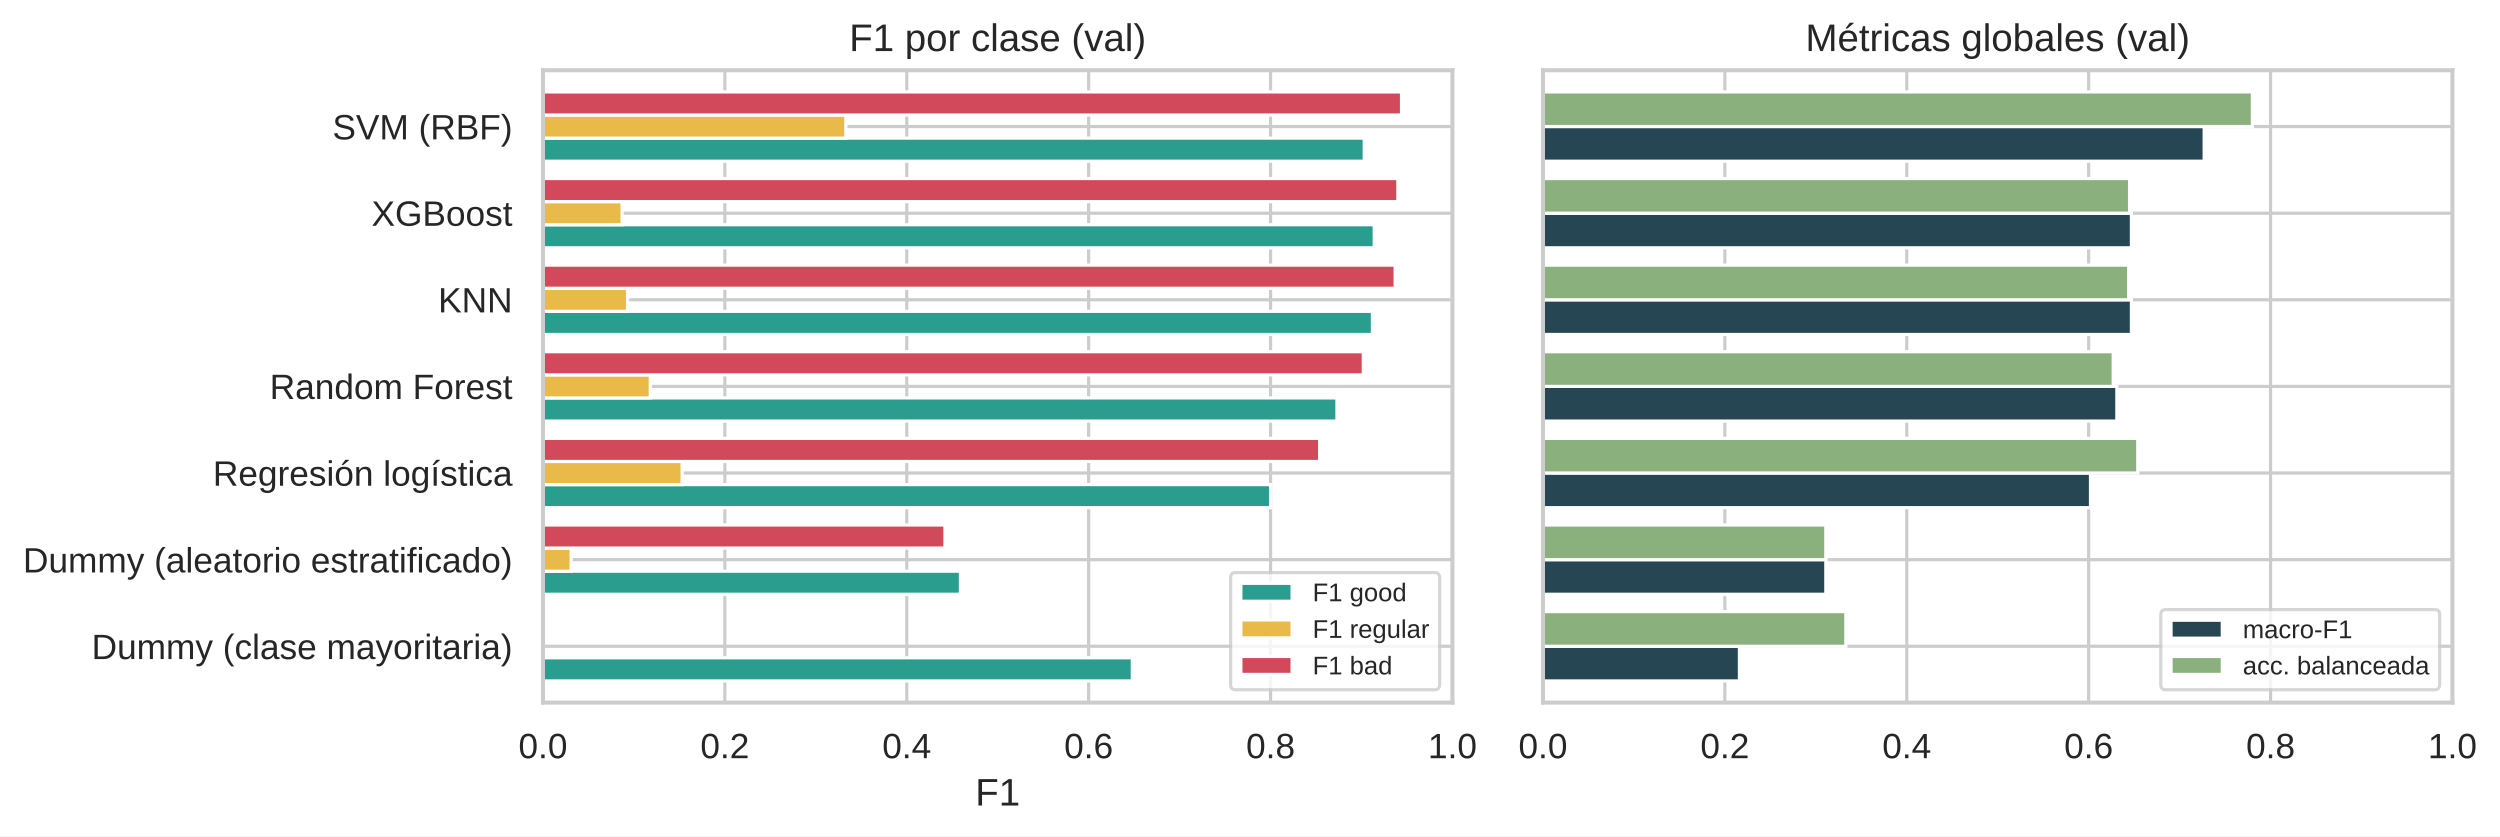
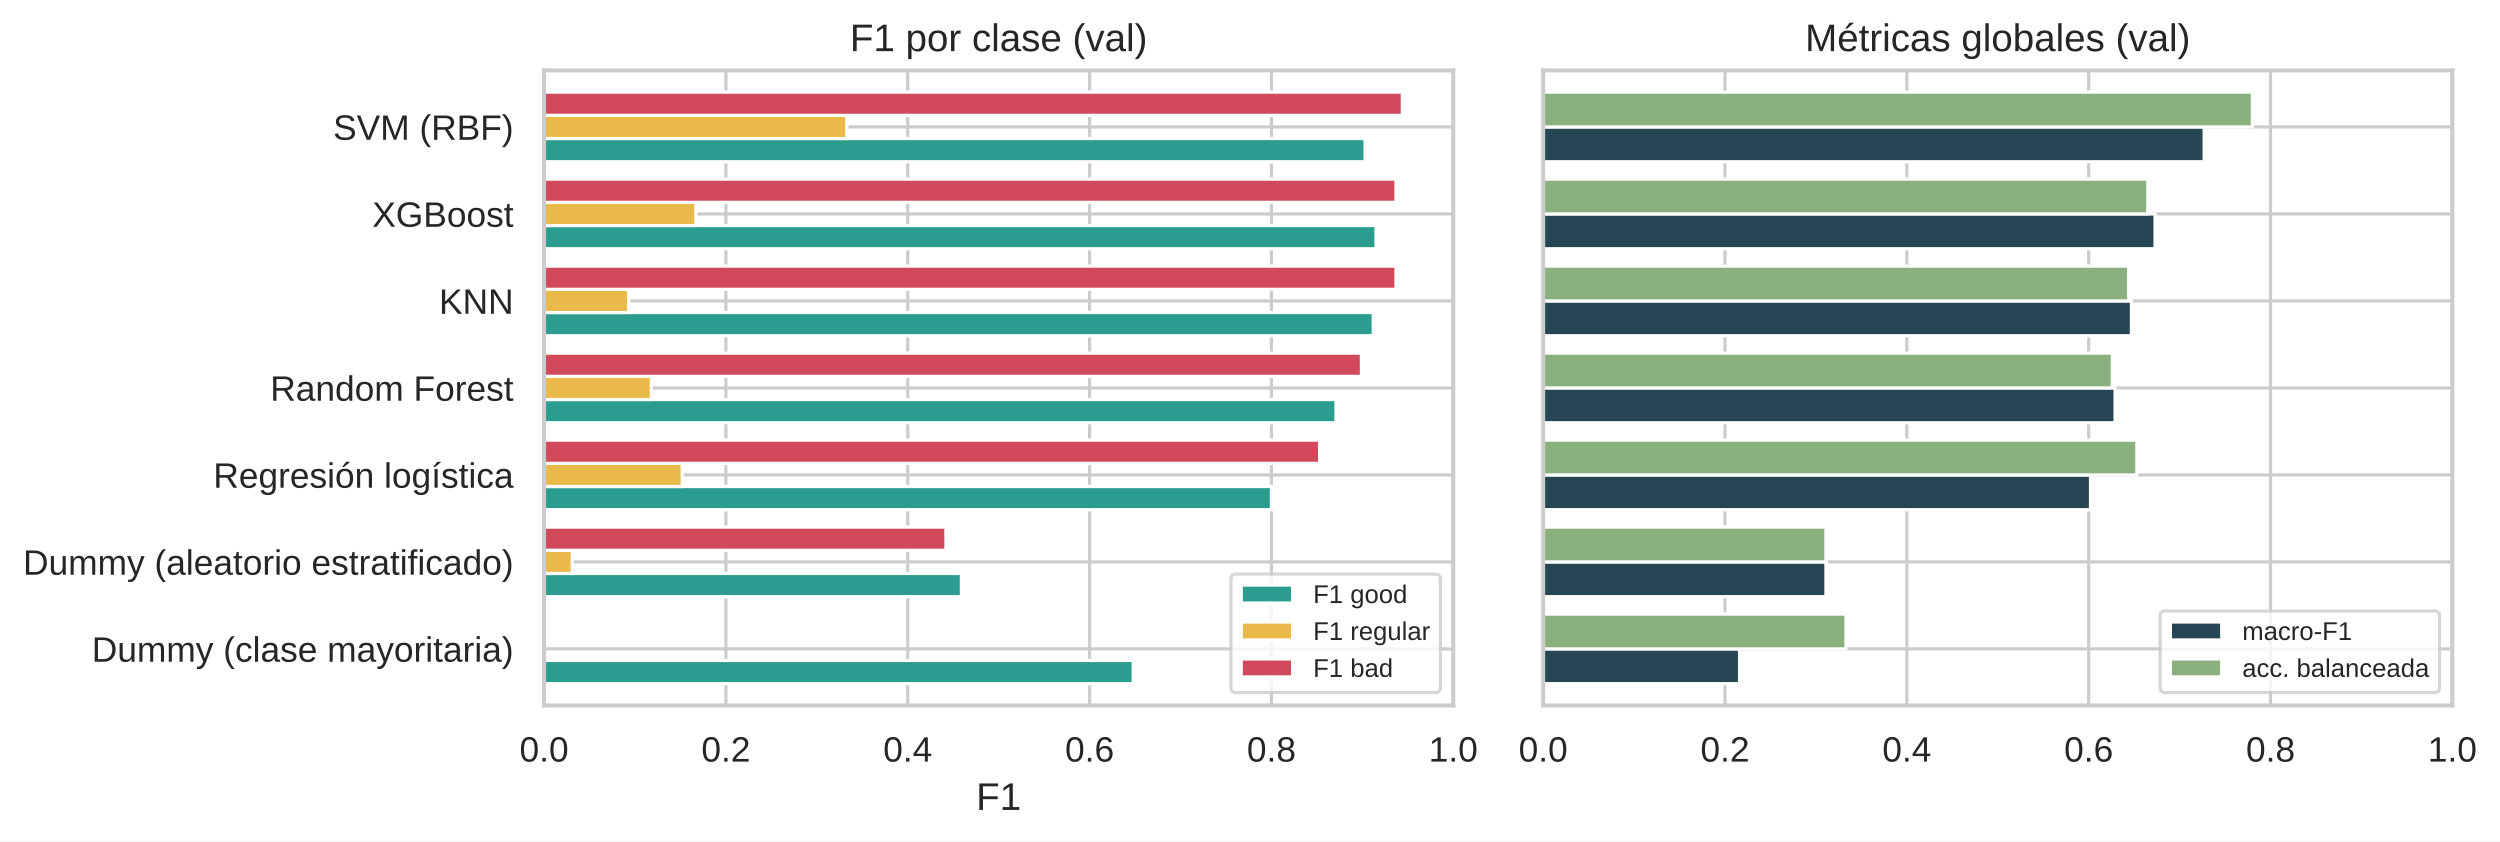
- <svg xmlns="http://www.w3.org/2000/svg" width="780.54pt" height="261.086pt" viewBox="0 0 780.54 261.086" version="1.1">
+ <svg xmlns="http://www.w3.org/2000/svg" width="778.944pt" height="262.08pt" viewBox="0 0 778.944 262.08" version="1.1">
  <defs>
    <style type="text/css">*{stroke-linejoin: round; stroke-linecap: butt}</style>
  </defs>
  <g id="figure_1">
    <g id="patch_1">
-       <path d="M 0 261.086  L 780.54 261.086  L 780.54 0  L 0 0  z " style="fill: #ffffff" />
+       <path d="M -0 262.08  L 778.944 262.08  L 778.944 0  L -0 0  z " style="fill: #ffffff" />
    </g>
    <g id="axes_1">
      <g id="patch_2">
-         <path d="M 169.519 219.352  L 453.477 219.352  L 453.477 21.936  L 169.519 21.936  z " style="fill: #ffffff" />
+         <path d="M 169.519 219.795  L 452.802 219.795  L 452.802 21.936  L 169.519 21.936  z " style="fill: #ffffff" />
      </g>
      <g id="matplotlib.axis_1">
        <g id="xtick_1">
          <g id="line2d_1">
-             <path d="M 169.519 219.352  L 169.519 21.936  " clip-path="url(#p92665dcd39)" style="fill: none; stroke: #cccccc; stroke-linecap: round" />
+             <path d="M 169.519 219.795  L 169.519 21.936  " clip-path="url(#pb4ec5d1d1b)" style="fill: none; stroke: #cccccc; stroke-linecap: round" />
          </g>
          <g id="text_1">
-             <text style="font-size: 11px; font-family: 'Arial', 'DejaVu Sans', 'Liberation Sans', 'Bitstream Vera Sans', sans-serif; text-anchor: middle; fill: #262626" x="169.519" y="236.726" transform="rotate(-0 169.5192 236.7256)">0.0</text>
+             <text style="font-size: 11px; font-family: 'Arial', 'DejaVu Sans', 'Liberation Sans', 'Bitstream Vera Sans', sans-serif; text-anchor: middle; fill: #262626" x="169.519" y="237.303" transform="rotate(-0 169.5192 237.3033)">0.0</text>
          </g>
        </g>
        <g id="xtick_2">
          <g id="line2d_2">
-             <path d="M 226.311 219.352  L 226.311 21.936  " clip-path="url(#p92665dcd39)" style="fill: none; stroke: #cccccc; stroke-linecap: round" />
+             <path d="M 226.176 219.795  L 226.176 21.936  " clip-path="url(#pb4ec5d1d1b)" style="fill: none; stroke: #cccccc; stroke-linecap: round" />
          </g>
          <g id="text_2">
-             <text style="font-size: 11px; font-family: 'Arial', 'DejaVu Sans', 'Liberation Sans', 'Bitstream Vera Sans', sans-serif; text-anchor: middle; fill: #262626" x="226.311" y="236.726" transform="rotate(-0 226.3108 236.7256)">0.2</text>
+             <text style="font-size: 11px; font-family: 'Arial', 'DejaVu Sans', 'Liberation Sans', 'Bitstream Vera Sans', sans-serif; text-anchor: middle; fill: #262626" x="226.176" y="237.303" transform="rotate(-0 226.1758 237.3033)">0.2</text>
          </g>
        </g>
        <g id="xtick_3">
          <g id="line2d_3">
-             <path d="M 283.102 219.352  L 283.102 21.936  " clip-path="url(#p92665dcd39)" style="fill: none; stroke: #cccccc; stroke-linecap: round" />
+             <path d="M 282.832 219.795  L 282.832 21.936  " clip-path="url(#pb4ec5d1d1b)" style="fill: none; stroke: #cccccc; stroke-linecap: round" />
          </g>
          <g id="text_3">
-             <text style="font-size: 11px; font-family: 'Arial', 'DejaVu Sans', 'Liberation Sans', 'Bitstream Vera Sans', sans-serif; text-anchor: middle; fill: #262626" x="283.102" y="236.726" transform="rotate(-0 283.1023 236.7256)">0.4</text>
+             <text style="font-size: 11px; font-family: 'Arial', 'DejaVu Sans', 'Liberation Sans', 'Bitstream Vera Sans', sans-serif; text-anchor: middle; fill: #262626" x="282.832" y="237.303" transform="rotate(-0 282.8323 237.3033)">0.4</text>
          </g>
        </g>
        <g id="xtick_4">
          <g id="line2d_4">
-             <path d="M 339.894 219.352  L 339.894 21.936  " clip-path="url(#p92665dcd39)" style="fill: none; stroke: #cccccc; stroke-linecap: round" />
+             <path d="M 339.489 219.795  L 339.489 21.936  " clip-path="url(#pb4ec5d1d1b)" style="fill: none; stroke: #cccccc; stroke-linecap: round" />
          </g>
          <g id="text_4">
-             <text style="font-size: 11px; font-family: 'Arial', 'DejaVu Sans', 'Liberation Sans', 'Bitstream Vera Sans', sans-serif; text-anchor: middle; fill: #262626" x="339.894" y="236.726" transform="rotate(-0 339.8939 236.7256)">0.6</text>
+             <text style="font-size: 11px; font-family: 'Arial', 'DejaVu Sans', 'Liberation Sans', 'Bitstream Vera Sans', sans-serif; text-anchor: middle; fill: #262626" x="339.489" y="237.303" transform="rotate(-0 339.4889 237.3033)">0.6</text>
          </g>
        </g>
        <g id="xtick_5">
          <g id="line2d_5">
-             <path d="M 396.685 219.352  L 396.685 21.936  " clip-path="url(#p92665dcd39)" style="fill: none; stroke: #cccccc; stroke-linecap: round" />
+             <path d="M 396.145 219.795  L 396.145 21.936  " clip-path="url(#pb4ec5d1d1b)" style="fill: none; stroke: #cccccc; stroke-linecap: round" />
          </g>
          <g id="text_5">
-             <text style="font-size: 11px; font-family: 'Arial', 'DejaVu Sans', 'Liberation Sans', 'Bitstream Vera Sans', sans-serif; text-anchor: middle; fill: #262626" x="396.685" y="236.726" transform="rotate(-0 396.6854 236.7256)">0.8</text>
+             <text style="font-size: 11px; font-family: 'Arial', 'DejaVu Sans', 'Liberation Sans', 'Bitstream Vera Sans', sans-serif; text-anchor: middle; fill: #262626" x="396.145" y="237.303" transform="rotate(-0 396.1454 237.3033)">0.8</text>
          </g>
        </g>
        <g id="xtick_6">
          <g id="line2d_6">
-             <path d="M 453.477 219.352  L 453.477 21.936  " clip-path="url(#p92665dcd39)" style="fill: none; stroke: #cccccc; stroke-linecap: round" />
+             <path d="M 452.802 219.795  L 452.802 21.936  " clip-path="url(#pb4ec5d1d1b)" style="fill: none; stroke: #cccccc; stroke-linecap: round" />
          </g>
          <g id="text_6">
-             <text style="font-size: 11px; font-family: 'Arial', 'DejaVu Sans', 'Liberation Sans', 'Bitstream Vera Sans', sans-serif; text-anchor: middle; fill: #262626" x="453.477" y="236.726" transform="rotate(-0 453.4769 236.7256)">1.0</text>
+             <text style="font-size: 11px; font-family: 'Arial', 'DejaVu Sans', 'Liberation Sans', 'Bitstream Vera Sans', sans-serif; text-anchor: middle; fill: #262626" x="452.802" y="237.303" transform="rotate(-0 452.8019 237.3033)">1.0</text>
          </g>
        </g>
        <g id="text_7">
-           <text style="font-size: 12px; font-family: 'Arial', 'DejaVu Sans', 'Liberation Sans', 'Bitstream Vera Sans', sans-serif; text-anchor: middle; fill: #262626" x="311.498" y="251.501" transform="rotate(-0 311.4981 251.5012)">F1</text>
+           <text style="font-size: 12px; font-family: 'Arial', 'DejaVu Sans', 'Liberation Sans', 'Bitstream Vera Sans', sans-serif; text-anchor: middle; fill: #262626" x="311.161" y="252.355" transform="rotate(-0 311.1606 252.3546)">F1</text>
        </g>
      </g>
      <g id="matplotlib.axis_2">
        <g id="ytick_1">
          <g id="line2d_7">
-             <path d="M 169.519 201.774  L 453.477 201.774  " clip-path="url(#p92665dcd39)" style="fill: none; stroke: #cccccc; stroke-linecap: round" />
+             <path d="M 169.519 202.177  L 452.802 202.177  " clip-path="url(#pb4ec5d1d1b)" style="fill: none; stroke: #cccccc; stroke-linecap: round" />
          </g>
          <g id="text_8">
-             <text style="font-size: 11px; font-family: 'Arial', 'DejaVu Sans', 'Liberation Sans', 'Bitstream Vera Sans', sans-serif; text-anchor: end; fill: #262626" x="160.019" y="205.778" transform="rotate(-0 160.0192 205.7776)">Dummy (clase mayoritaria)</text>
+             <text style="font-size: 11px; font-family: 'Arial', 'DejaVu Sans', 'Liberation Sans', 'Bitstream Vera Sans', sans-serif; text-anchor: end; fill: #262626" x="160.019" y="206.182" transform="rotate(-0 160.0192 206.1816)">Dummy (clase mayoritaria)</text>
          </g>
        </g>
        <g id="ytick_2">
          <g id="line2d_8">
-             <path d="M 169.519 174.73  L 453.477 174.73  " clip-path="url(#p92665dcd39)" style="fill: none; stroke: #cccccc; stroke-linecap: round" />
+             <path d="M 169.519 175.074  L 452.802 175.074  " clip-path="url(#pb4ec5d1d1b)" style="fill: none; stroke: #cccccc; stroke-linecap: round" />
          </g>
          <g id="text_9">
-             <text style="font-size: 11px; font-family: 'Arial', 'DejaVu Sans', 'Liberation Sans', 'Bitstream Vera Sans', sans-serif; text-anchor: end; fill: #262626" x="160.019" y="178.734" transform="rotate(-0 160.0192 178.7343)">Dummy (aleatorio estratificado)</text>
+             <text style="font-size: 11px; font-family: 'Arial', 'DejaVu Sans', 'Liberation Sans', 'Bitstream Vera Sans', sans-serif; text-anchor: end; fill: #262626" x="160.019" y="179.078" transform="rotate(-0 160.0192 179.0777)">Dummy (aleatorio estratificado)</text>
          </g>
        </g>
        <g id="ytick_3">
          <g id="line2d_9">
-             <path d="M 169.519 147.687  L 453.477 147.687  " clip-path="url(#p92665dcd39)" style="fill: none; stroke: #cccccc; stroke-linecap: round" />
+             <path d="M 169.519 147.97  L 452.802 147.97  " clip-path="url(#pb4ec5d1d1b)" style="fill: none; stroke: #cccccc; stroke-linecap: round" />
          </g>
          <g id="text_10">
-             <text style="font-size: 11px; font-family: 'Arial', 'DejaVu Sans', 'Liberation Sans', 'Bitstream Vera Sans', sans-serif; text-anchor: end; fill: #262626" x="160.019" y="151.645" transform="rotate(-0 160.0192 151.6454)">Regresión logística</text>
+             <text style="font-size: 11px; font-family: 'Arial', 'DejaVu Sans', 'Liberation Sans', 'Bitstream Vera Sans', sans-serif; text-anchor: end; fill: #262626" x="160.019" y="151.974" transform="rotate(-0 160.0192 151.9738)">Regresión logística</text>
          </g>
        </g>
        <g id="ytick_4">
          <g id="line2d_10">
-             <path d="M 169.519 120.644  L 453.477 120.644  " clip-path="url(#p92665dcd39)" style="fill: none; stroke: #cccccc; stroke-linecap: round" />
+             <path d="M 169.519 120.866  L 452.802 120.866  " clip-path="url(#pb4ec5d1d1b)" style="fill: none; stroke: #cccccc; stroke-linecap: round" />
          </g>
          <g id="text_11">
-             <text style="font-size: 11px; font-family: 'Arial', 'DejaVu Sans', 'Liberation Sans', 'Bitstream Vera Sans', sans-serif; text-anchor: end; fill: #262626" x="160.019" y="124.581" transform="rotate(-0 160.0192 124.5806)">Random Forest</text>
+             <text style="font-size: 11px; font-family: 'Arial', 'DejaVu Sans', 'Liberation Sans', 'Bitstream Vera Sans', sans-serif; text-anchor: end; fill: #262626" x="160.019" y="124.87" transform="rotate(-0 160.0192 124.8698)">Random Forest</text>
          </g>
        </g>
        <g id="ytick_5">
          <g id="line2d_11">
-             <path d="M 169.519 93.6  L 453.477 93.6  " clip-path="url(#p92665dcd39)" style="fill: none; stroke: #cccccc; stroke-linecap: round" />
+             <path d="M 169.519 93.762  L 452.802 93.762  " clip-path="url(#pb4ec5d1d1b)" style="fill: none; stroke: #cccccc; stroke-linecap: round" />
          </g>
          <g id="text_12">
-             <text style="font-size: 11px; font-family: 'Arial', 'DejaVu Sans', 'Liberation Sans', 'Bitstream Vera Sans', sans-serif; text-anchor: end; fill: #262626" x="160.019" y="97.537" transform="rotate(-0 160.0192 97.53727)">KNN</text>
+             <text style="font-size: 11px; font-family: 'Arial', 'DejaVu Sans', 'Liberation Sans', 'Bitstream Vera Sans', sans-serif; text-anchor: end; fill: #262626" x="160.019" y="97.766" transform="rotate(-0 160.0192 97.7659)">KNN</text>
          </g>
        </g>
        <g id="ytick_6">
          <g id="line2d_12">
-             <path d="M 169.519 66.557  L 453.477 66.557  " clip-path="url(#p92665dcd39)" style="fill: none; stroke: #cccccc; stroke-linecap: round" />
+             <path d="M 169.519 66.658  L 452.802 66.658  " clip-path="url(#pb4ec5d1d1b)" style="fill: none; stroke: #cccccc; stroke-linecap: round" />
          </g>
          <g id="text_13">
-             <text style="font-size: 11px; font-family: 'Arial', 'DejaVu Sans', 'Liberation Sans', 'Bitstream Vera Sans', sans-serif; text-anchor: end; fill: #262626" x="160.019" y="70.494" transform="rotate(-0 160.0192 70.49393)">XGBoost</text>
+             <text style="font-size: 11px; font-family: 'Arial', 'DejaVu Sans', 'Liberation Sans', 'Bitstream Vera Sans', sans-serif; text-anchor: end; fill: #262626" x="160.019" y="70.662" transform="rotate(-0 160.0192 70.66197)">XGBoost</text>
          </g>
        </g>
        <g id="ytick_7">
          <g id="line2d_13">
-             <path d="M 169.519 39.514  L 453.477 39.514  " clip-path="url(#p92665dcd39)" style="fill: none; stroke: #cccccc; stroke-linecap: round" />
+             <path d="M 169.519 39.554  L 452.802 39.554  " clip-path="url(#pb4ec5d1d1b)" style="fill: none; stroke: #cccccc; stroke-linecap: round" />
          </g>
          <g id="text_14">
-             <text style="font-size: 11px; font-family: 'Arial', 'DejaVu Sans', 'Liberation Sans', 'Bitstream Vera Sans', sans-serif; text-anchor: end; fill: #262626" x="160.019" y="43.518" transform="rotate(-0 160.0192 43.51762)">SVM (RBF)</text>
+             <text style="font-size: 11px; font-family: 'Arial', 'DejaVu Sans', 'Liberation Sans', 'Bitstream Vera Sans', sans-serif; text-anchor: end; fill: #262626" x="160.019" y="43.558" transform="rotate(-0 160.0192 43.55803)">SVM (RBF)</text>
          </g>
        </g>
      </g>
      <g id="patch_3">
-         <path d="M 169.519 212.591  L 353.524 212.591  L 353.524 205.38  L 169.519 205.38  z " clip-path="url(#p92665dcd39)" style="fill: #2a9d8f; stroke: #ffffff; stroke-linejoin: miter" />
+         <path d="M 169.519 213.019  L 353.086 213.019  L 353.086 205.791  L 169.519 205.791  z " clip-path="url(#pb4ec5d1d1b)" style="fill: #2a9d8f; stroke: #ffffff; stroke-linejoin: miter" />
      </g>
      <g id="patch_4">
-         <path d="M 169.519 185.548  L 299.856 185.548  L 299.856 178.336  L 169.519 178.336  z " clip-path="url(#p92665dcd39)" style="fill: #2a9d8f; stroke: #ffffff; stroke-linejoin: miter" />
+         <path d="M 169.519 185.915  L 299.546 185.915  L 299.546 178.687  L 169.519 178.687  z " clip-path="url(#pb4ec5d1d1b)" style="fill: #2a9d8f; stroke: #ffffff; stroke-linejoin: miter" />
      </g>
      <g id="patch_5">
-         <path d="M 169.519 158.504  L 396.685 158.504  L 396.685 151.293  L 169.519 151.293  z " clip-path="url(#p92665dcd39)" style="fill: #2a9d8f; stroke: #ffffff; stroke-linejoin: miter" />
+         <path d="M 169.519 158.811  L 396.145 158.811  L 396.145 151.583  L 169.519 151.583  z " clip-path="url(#pb4ec5d1d1b)" style="fill: #2a9d8f; stroke: #ffffff; stroke-linejoin: miter" />
      </g>
      <g id="patch_6">
-         <path d="M 169.519 131.461  L 417.414 131.461  L 417.414 124.25  L 169.519 124.25  z " clip-path="url(#p92665dcd39)" style="fill: #2a9d8f; stroke: #ffffff; stroke-linejoin: miter" />
+         <path d="M 169.519 131.707  L 416.258 131.707  L 416.258 124.48  L 169.519 124.48  z " clip-path="url(#pb4ec5d1d1b)" style="fill: #2a9d8f; stroke: #ffffff; stroke-linejoin: miter" />
      </g>
      <g id="patch_7">
-         <path d="M 169.519 104.418  L 428.489 104.418  L 428.489 97.206  L 169.519 97.206  z " clip-path="url(#p92665dcd39)" style="fill: #2a9d8f; stroke: #ffffff; stroke-linejoin: miter" />
+         <path d="M 169.519 104.603  L 427.873 104.603  L 427.873 97.376  L 169.519 97.376  z " clip-path="url(#pb4ec5d1d1b)" style="fill: #2a9d8f; stroke: #ffffff; stroke-linejoin: miter" />
      </g>
      <g id="patch_8">
-         <path d="M 169.519 77.374  L 429.057 77.374  L 429.057 70.163  L 169.519 70.163  z " clip-path="url(#p92665dcd39)" style="fill: #2a9d8f; stroke: #ffffff; stroke-linejoin: miter" />
+         <path d="M 169.519 77.499  L 428.723 77.499  L 428.723 70.272  L 169.519 70.272  z " clip-path="url(#pb4ec5d1d1b)" style="fill: #2a9d8f; stroke: #ffffff; stroke-linejoin: miter" />
      </g>
      <g id="patch_9">
-         <path d="M 169.519 50.331  L 425.933 50.331  L 425.933 43.12  L 169.519 43.12  z " clip-path="url(#p92665dcd39)" style="fill: #2a9d8f; stroke: #ffffff; stroke-linejoin: miter" />
+         <path d="M 169.519 50.395  L 425.324 50.395  L 425.324 43.168  L 169.519 43.168  z " clip-path="url(#pb4ec5d1d1b)" style="fill: #2a9d8f; stroke: #ffffff; stroke-linejoin: miter" />
      </g>
      <g id="patch_10">
-         <path d="M 169.519 205.38  L 169.519 205.38  L 169.519 198.168  L 169.519 198.168  z " clip-path="url(#p92665dcd39)" style="fill: #e9b949; stroke: #ffffff; stroke-linejoin: miter" />
+         <path d="M 169.519 205.791  L 169.519 205.791  L 169.519 198.564  L 169.519 198.564  z " clip-path="url(#pb4ec5d1d1b)" style="fill: #e9b949; stroke: #ffffff; stroke-linejoin: miter" />
      </g>
      <g id="patch_11">
-         <path d="M 169.519 178.336  L 178.322 178.336  L 178.322 171.125  L 169.519 171.125  z " clip-path="url(#p92665dcd39)" style="fill: #e9b949; stroke: #ffffff; stroke-linejoin: miter" />
+         <path d="M 169.519 178.687  L 178.301 178.687  L 178.301 171.46  L 169.519 171.46  z " clip-path="url(#pb4ec5d1d1b)" style="fill: #e9b949; stroke: #ffffff; stroke-linejoin: miter" />
      </g>
      <g id="patch_12">
-         <path d="M 169.519 151.293  L 212.965 151.293  L 212.965 144.081  L 169.519 144.081  z " clip-path="url(#p92665dcd39)" style="fill: #e9b949; stroke: #ffffff; stroke-linejoin: miter" />
+         <path d="M 169.519 151.583  L 212.578 151.583  L 212.578 144.356  L 169.519 144.356  z " clip-path="url(#pb4ec5d1d1b)" style="fill: #e9b949; stroke: #ffffff; stroke-linejoin: miter" />
      </g>
      <g id="patch_13">
-         <path d="M 169.519 124.25  L 203.026 124.25  L 203.026 117.038  L 169.519 117.038  z " clip-path="url(#p92665dcd39)" style="fill: #e9b949; stroke: #ffffff; stroke-linejoin: miter" />
+         <path d="M 169.519 124.48  L 202.947 124.48  L 202.947 117.252  L 169.519 117.252  z " clip-path="url(#pb4ec5d1d1b)" style="fill: #e9b949; stroke: #ffffff; stroke-linejoin: miter" />
      </g>
      <g id="patch_14">
-         <path d="M 169.519 97.206  L 195.927 97.206  L 195.927 89.995  L 169.519 89.995  z " clip-path="url(#p92665dcd39)" style="fill: #e9b949; stroke: #ffffff; stroke-linejoin: miter" />
+         <path d="M 169.519 97.376  L 195.865 97.376  L 195.865 90.148  L 169.519 90.148  z " clip-path="url(#pb4ec5d1d1b)" style="fill: #e9b949; stroke: #ffffff; stroke-linejoin: miter" />
      </g>
      <g id="patch_15">
-         <path d="M 169.519 70.163  L 194.224 70.163  L 194.224 62.951  L 169.519 62.951  z " clip-path="url(#p92665dcd39)" style="fill: #e9b949; stroke: #ffffff; stroke-linejoin: miter" />
+         <path d="M 169.519 70.272  L 216.827 70.272  L 216.827 63.044  L 169.519 63.044  z " clip-path="url(#pb4ec5d1d1b)" style="fill: #e9b949; stroke: #ffffff; stroke-linejoin: miter" />
      </g>
      <g id="patch_16">
-         <path d="M 169.519 43.12  L 264.077 43.12  L 264.077 35.908  L 169.519 35.908  z " clip-path="url(#p92665dcd39)" style="fill: #e9b949; stroke: #ffffff; stroke-linejoin: miter" />
+         <path d="M 169.519 43.168  L 263.852 43.168  L 263.852 35.94  L 169.519 35.94  z " clip-path="url(#pb4ec5d1d1b)" style="fill: #e9b949; stroke: #ffffff; stroke-linejoin: miter" />
      </g>
      <g id="patch_17">
-         <path d="M 169.519 198.168  L 169.519 198.168  L 169.519 190.956  L 169.519 190.956  z " clip-path="url(#p92665dcd39)" style="fill: #d1495b; stroke: #ffffff; stroke-linejoin: miter" />
+         <path d="M 169.519 198.564  L 169.519 198.564  L 169.519 191.336  L 169.519 191.336  z " clip-path="url(#pb4ec5d1d1b)" style="fill: #d1495b; stroke: #ffffff; stroke-linejoin: miter" />
      </g>
      <g id="patch_18">
-         <path d="M 169.519 171.125  L 295.029 171.125  L 295.029 163.913  L 169.519 163.913  z " clip-path="url(#p92665dcd39)" style="fill: #d1495b; stroke: #ffffff; stroke-linejoin: miter" />
+         <path d="M 169.519 171.46  L 294.73 171.46  L 294.73 164.232  L 169.519 164.232  z " clip-path="url(#pb4ec5d1d1b)" style="fill: #d1495b; stroke: #ffffff; stroke-linejoin: miter" />
      </g>
      <g id="patch_19">
-         <path d="M 169.519 144.081  L 412.019 144.081  L 412.019 136.87  L 169.519 136.87  z " clip-path="url(#p92665dcd39)" style="fill: #d1495b; stroke: #ffffff; stroke-linejoin: miter" />
+         <path d="M 169.519 144.356  L 411.159 144.356  L 411.159 137.128  L 169.519 137.128  z " clip-path="url(#pb4ec5d1d1b)" style="fill: #d1495b; stroke: #ffffff; stroke-linejoin: miter" />
      </g>
      <g id="patch_20">
-         <path d="M 169.519 117.038  L 425.649 117.038  L 425.649 109.826  L 169.519 109.826  z " clip-path="url(#p92665dcd39)" style="fill: #d1495b; stroke: #ffffff; stroke-linejoin: miter" />
+         <path d="M 169.519 117.252  L 424.19 117.252  L 424.19 110.024  L 169.519 110.024  z " clip-path="url(#pb4ec5d1d1b)" style="fill: #d1495b; stroke: #ffffff; stroke-linejoin: miter" />
      </g>
      <g id="patch_21">
-         <path d="M 169.519 89.995  L 435.588 89.995  L 435.588 82.783  L 169.519 82.783  z " clip-path="url(#p92665dcd39)" style="fill: #d1495b; stroke: #ffffff; stroke-linejoin: miter" />
+         <path d="M 169.519 90.148  L 434.955 90.148  L 434.955 82.92  L 169.519 82.92  z " clip-path="url(#pb4ec5d1d1b)" style="fill: #d1495b; stroke: #ffffff; stroke-linejoin: miter" />
      </g>
      <g id="patch_22">
-         <path d="M 169.519 62.951  L 436.439 62.951  L 436.439 55.74  L 169.519 55.74  z " clip-path="url(#p92665dcd39)" style="fill: #d1495b; stroke: #ffffff; stroke-linejoin: miter" />
+         <path d="M 169.519 63.044  L 434.955 63.044  L 434.955 55.816  L 169.519 55.816  z " clip-path="url(#pb4ec5d1d1b)" style="fill: #d1495b; stroke: #ffffff; stroke-linejoin: miter" />
      </g>
      <g id="patch_23">
-         <path d="M 169.519 35.908  L 437.575 35.908  L 437.575 28.696  L 169.519 28.696  z " clip-path="url(#p92665dcd39)" style="fill: #d1495b; stroke: #ffffff; stroke-linejoin: miter" />
+         <path d="M 169.519 35.94  L 436.938 35.94  L 436.938 28.712  L 169.519 28.712  z " clip-path="url(#pb4ec5d1d1b)" style="fill: #d1495b; stroke: #ffffff; stroke-linejoin: miter" />
      </g>
      <g id="patch_24">
-         <path d="M 169.519 219.352  L 169.519 21.936  " style="fill: none; stroke: #cccccc; stroke-width: 1.25; stroke-linejoin: miter; stroke-linecap: square" />
+         <path d="M 169.519 219.795  L 169.519 21.936  " style="fill: none; stroke: #cccccc; stroke-width: 1.25; stroke-linejoin: miter; stroke-linecap: square" />
      </g>
      <g id="patch_25">
-         <path d="M 453.477 219.352  L 453.477 21.936  " style="fill: none; stroke: #cccccc; stroke-width: 1.25; stroke-linejoin: miter; stroke-linecap: square" />
+         <path d="M 452.802 219.795  L 452.802 21.936  " style="fill: none; stroke: #cccccc; stroke-width: 1.25; stroke-linejoin: miter; stroke-linecap: square" />
      </g>
      <g id="patch_26">
-         <path d="M 169.519 219.352  L 453.477 219.352  " style="fill: none; stroke: #cccccc; stroke-width: 1.25; stroke-linejoin: miter; stroke-linecap: square" />
+         <path d="M 169.519 219.795  L 452.802 219.795  " style="fill: none; stroke: #cccccc; stroke-width: 1.25; stroke-linejoin: miter; stroke-linecap: square" />
      </g>
      <g id="patch_27">
-         <path d="M 169.519 21.936  L 453.477 21.936  " style="fill: none; stroke: #cccccc; stroke-width: 1.25; stroke-linejoin: miter; stroke-linecap: square" />
+         <path d="M 169.519 21.936  L 452.802 21.936  " style="fill: none; stroke: #cccccc; stroke-width: 1.25; stroke-linejoin: miter; stroke-linecap: square" />
      </g>
      <g id="text_15">
-         <text style="font-size: 12px; font-family: 'Arial', 'DejaVu Sans', 'Liberation Sans', 'Bitstream Vera Sans', sans-serif; text-anchor: middle; fill: #262626" x="311.498" y="15.936" transform="rotate(-0 311.4981 15.93562)">F1 por clase (val)</text>
+         <text style="font-size: 12px; font-family: 'Arial', 'DejaVu Sans', 'Liberation Sans', 'Bitstream Vera Sans', sans-serif; text-anchor: middle; fill: #262626" x="311.161" y="15.936" transform="rotate(-0 311.1606 15.93633)">F1 por clase (val)</text>
      </g>
      <g id="legend_1">
        <g id="patch_28">
-           <path d="M 385.819 215.352  L 447.877 215.352  Q 449.477 215.352 449.477 213.752  L 449.477 180.368  Q 449.477 178.768 447.877 178.768  L 385.819 178.768  Q 384.219 178.768 384.219 180.368  L 384.219 213.752  Q 384.219 215.352 385.819 215.352  z " style="fill: #ffffff; opacity: 0.8; stroke: #cccccc; stroke-linejoin: miter" />
+           <path d="M 385.144 215.795  L 447.202 215.795  Q 448.802 215.795 448.802 214.195  L 448.802 180.471  Q 448.802 178.871 447.202 178.871  L 385.144 178.871  Q 383.544 178.871 383.544 180.471  L 383.544 214.195  Q 383.544 215.795 385.144 215.795  z " style="fill: #ffffff; opacity: 0.8; stroke: #cccccc; stroke-linejoin: miter" />
        </g>
        <g id="patch_29">
-           <path d="M 387.419 187.718  L 403.419 187.718  L 403.419 182.118  L 387.419 182.118  z " style="fill: #2a9d8f; stroke: #ffffff; stroke-linejoin: miter" />
+           <path d="M 386.744 187.896  L 402.744 187.896  L 402.744 182.296  L 386.744 182.296  z " style="fill: #2a9d8f; stroke: #ffffff; stroke-linejoin: miter" />
        </g>
        <g id="text_16">
-           <text style="font-size: 8px; font-family: 'Arial', 'DejaVu Sans', 'Liberation Sans', 'Bitstream Vera Sans', sans-serif; text-anchor: start; fill: #262626" x="409.819" y="187.718" transform="rotate(-0 409.8194 187.7182)">F1 good</text>
+           <text style="font-size: 8px; font-family: 'Arial', 'DejaVu Sans', 'Liberation Sans', 'Bitstream Vera Sans', sans-serif; text-anchor: start; fill: #262626" x="409.144" y="187.896" transform="rotate(-0 409.1444 187.8955)">F1 good</text>
        </g>
        <g id="patch_30">
-           <path d="M 387.419 199.152  L 403.419 199.152  L 403.419 193.552  L 387.419 193.552  z " style="fill: #e9b949; stroke: #ffffff; stroke-linejoin: miter" />
+           <path d="M 386.744 199.403  L 402.744 199.403  L 402.744 193.803  L 386.744 193.803  z " style="fill: #e9b949; stroke: #ffffff; stroke-linejoin: miter" />
        </g>
        <g id="text_17">
-           <text style="font-size: 8px; font-family: 'Arial', 'DejaVu Sans', 'Liberation Sans', 'Bitstream Vera Sans', sans-serif; text-anchor: start; fill: #262626" x="409.819" y="199.152" transform="rotate(-0 409.8194 199.152)">F1 regular</text>
+           <text style="font-size: 8px; font-family: 'Arial', 'DejaVu Sans', 'Liberation Sans', 'Bitstream Vera Sans', sans-serif; text-anchor: start; fill: #262626" x="409.144" y="199.403" transform="rotate(-0 409.1444 199.4035)">F1 regular</text>
        </g>
        <g id="patch_31">
-           <path d="M 387.419 210.562  L 403.419 210.562  L 403.419 204.962  L 387.419 204.962  z " style="fill: #d1495b; stroke: #ffffff; stroke-linejoin: miter" />
+           <path d="M 386.744 210.911  L 402.744 210.911  L 402.744 205.311  L 386.744 205.311  z " style="fill: #d1495b; stroke: #ffffff; stroke-linejoin: miter" />
        </g>
        <g id="text_18">
-           <text style="font-size: 8px; font-family: 'Arial', 'DejaVu Sans', 'Liberation Sans', 'Bitstream Vera Sans', sans-serif; text-anchor: start; fill: #262626" x="409.819" y="210.562" transform="rotate(-0 409.8194 210.562)">F1 bad</text>
+           <text style="font-size: 8px; font-family: 'Arial', 'DejaVu Sans', 'Liberation Sans', 'Bitstream Vera Sans', sans-serif; text-anchor: start; fill: #262626" x="409.144" y="210.911" transform="rotate(-0 409.1444 210.9114)">F1 bad</text>
        </g>
      </g>
    </g>
    <g id="axes_2">
      <g id="patch_32">
-         <path d="M 481.737 219.352  L 765.695 219.352  L 765.695 21.936  L 481.737 21.936  z " style="fill: #ffffff" />
+         <path d="M 480.816 219.795  L 764.099 219.795  L 764.099 21.936  L 480.816 21.936  z " style="fill: #ffffff" />
      </g>
      <g id="matplotlib.axis_3">
        <g id="xtick_7">
          <g id="line2d_14">
-             <path d="M 481.737 219.352  L 481.737 21.936  " clip-path="url(#p355b2d28e7)" style="fill: none; stroke: #cccccc; stroke-linecap: round" />
+             <path d="M 480.816 219.795  L 480.816 21.936  " clip-path="url(#pd3ecc76b53)" style="fill: none; stroke: #cccccc; stroke-linecap: round" />
          </g>
          <g id="text_19">
-             <text style="font-size: 11px; font-family: 'Arial', 'DejaVu Sans', 'Liberation Sans', 'Bitstream Vera Sans', sans-serif; text-anchor: middle; fill: #262626" x="481.737" y="236.726" transform="rotate(-0 481.7369 236.7256)">0.0</text>
+             <text style="font-size: 11px; font-family: 'Arial', 'DejaVu Sans', 'Liberation Sans', 'Bitstream Vera Sans', sans-serif; text-anchor: middle; fill: #262626" x="480.816" y="237.303" transform="rotate(-0 480.8165 237.3033)">0.0</text>
          </g>
        </g>
        <g id="xtick_8">
          <g id="line2d_15">
-             <path d="M 538.528 219.352  L 538.528 21.936  " clip-path="url(#p355b2d28e7)" style="fill: none; stroke: #cccccc; stroke-linecap: round" />
+             <path d="M 537.473 219.795  L 537.473 21.936  " clip-path="url(#pd3ecc76b53)" style="fill: none; stroke: #cccccc; stroke-linecap: round" />
          </g>
          <g id="text_20">
-             <text style="font-size: 11px; font-family: 'Arial', 'DejaVu Sans', 'Liberation Sans', 'Bitstream Vera Sans', sans-serif; text-anchor: middle; fill: #262626" x="538.528" y="236.726" transform="rotate(-0 538.5285 236.7256)">0.2</text>
+             <text style="font-size: 11px; font-family: 'Arial', 'DejaVu Sans', 'Liberation Sans', 'Bitstream Vera Sans', sans-serif; text-anchor: middle; fill: #262626" x="537.473" y="237.303" transform="rotate(-0 537.473 237.3033)">0.2</text>
          </g>
        </g>
        <g id="xtick_9">
          <g id="line2d_16">
-             <path d="M 595.32 219.352  L 595.32 21.936  " clip-path="url(#p355b2d28e7)" style="fill: none; stroke: #cccccc; stroke-linecap: round" />
+             <path d="M 594.13 219.795  L 594.13 21.936  " clip-path="url(#pd3ecc76b53)" style="fill: none; stroke: #cccccc; stroke-linecap: round" />
          </g>
          <g id="text_21">
-             <text style="font-size: 11px; font-family: 'Arial', 'DejaVu Sans', 'Liberation Sans', 'Bitstream Vera Sans', sans-serif; text-anchor: middle; fill: #262626" x="595.32" y="236.726" transform="rotate(-0 595.32 236.7256)">0.4</text>
+             <text style="font-size: 11px; font-family: 'Arial', 'DejaVu Sans', 'Liberation Sans', 'Bitstream Vera Sans', sans-serif; text-anchor: middle; fill: #262626" x="594.13" y="237.303" transform="rotate(-0 594.1296 237.3033)">0.4</text>
          </g>
        </g>
        <g id="xtick_10">
          <g id="line2d_17">
-             <path d="M 652.112 219.352  L 652.112 21.936  " clip-path="url(#p355b2d28e7)" style="fill: none; stroke: #cccccc; stroke-linecap: round" />
+             <path d="M 650.786 219.795  L 650.786 21.936  " clip-path="url(#pd3ecc76b53)" style="fill: none; stroke: #cccccc; stroke-linecap: round" />
          </g>
          <g id="text_22">
-             <text style="font-size: 11px; font-family: 'Arial', 'DejaVu Sans', 'Liberation Sans', 'Bitstream Vera Sans', sans-serif; text-anchor: middle; fill: #262626" x="652.112" y="236.726" transform="rotate(-0 652.1116 236.7256)">0.6</text>
+             <text style="font-size: 11px; font-family: 'Arial', 'DejaVu Sans', 'Liberation Sans', 'Bitstream Vera Sans', sans-serif; text-anchor: middle; fill: #262626" x="650.786" y="237.303" transform="rotate(-0 650.7861 237.3033)">0.6</text>
          </g>
        </g>
        <g id="xtick_11">
          <g id="line2d_18">
-             <path d="M 708.903 219.352  L 708.903 21.936  " clip-path="url(#p355b2d28e7)" style="fill: none; stroke: #cccccc; stroke-linecap: round" />
+             <path d="M 707.443 219.795  L 707.443 21.936  " clip-path="url(#pd3ecc76b53)" style="fill: none; stroke: #cccccc; stroke-linecap: round" />
          </g>
          <g id="text_23">
-             <text style="font-size: 11px; font-family: 'Arial', 'DejaVu Sans', 'Liberation Sans', 'Bitstream Vera Sans', sans-serif; text-anchor: middle; fill: #262626" x="708.903" y="236.726" transform="rotate(-0 708.9031 236.7256)">0.8</text>
+             <text style="font-size: 11px; font-family: 'Arial', 'DejaVu Sans', 'Liberation Sans', 'Bitstream Vera Sans', sans-serif; text-anchor: middle; fill: #262626" x="707.443" y="237.303" transform="rotate(-0 707.4427 237.3033)">0.8</text>
          </g>
        </g>
        <g id="xtick_12">
          <g id="line2d_19">
-             <path d="M 765.695 219.352  L 765.695 21.936  " clip-path="url(#p355b2d28e7)" style="fill: none; stroke: #cccccc; stroke-linecap: round" />
+             <path d="M 764.099 219.795  L 764.099 21.936  " clip-path="url(#pd3ecc76b53)" style="fill: none; stroke: #cccccc; stroke-linecap: round" />
          </g>
          <g id="text_24">
-             <text style="font-size: 11px; font-family: 'Arial', 'DejaVu Sans', 'Liberation Sans', 'Bitstream Vera Sans', sans-serif; text-anchor: middle; fill: #262626" x="765.695" y="236.726" transform="rotate(-0 765.6947 236.7256)">1.0</text>
+             <text style="font-size: 11px; font-family: 'Arial', 'DejaVu Sans', 'Liberation Sans', 'Bitstream Vera Sans', sans-serif; text-anchor: middle; fill: #262626" x="764.099" y="237.303" transform="rotate(-0 764.0992 237.3033)">1.0</text>
          </g>
        </g>
      </g>
      <g id="matplotlib.axis_4">
        <g id="ytick_8">
          <g id="line2d_20">
-             <path d="M 481.737 201.774  L 765.695 201.774  " clip-path="url(#p355b2d28e7)" style="fill: none; stroke: #cccccc; stroke-linecap: round" />
+             <path d="M 480.816 202.177  L 764.099 202.177  " clip-path="url(#pd3ecc76b53)" style="fill: none; stroke: #cccccc; stroke-linecap: round" />
          </g>
        </g>
        <g id="ytick_9">
          <g id="line2d_21">
-             <path d="M 481.737 174.73  L 765.695 174.73  " clip-path="url(#p355b2d28e7)" style="fill: none; stroke: #cccccc; stroke-linecap: round" />
+             <path d="M 480.816 175.074  L 764.099 175.074  " clip-path="url(#pd3ecc76b53)" style="fill: none; stroke: #cccccc; stroke-linecap: round" />
          </g>
        </g>
        <g id="ytick_10">
          <g id="line2d_22">
-             <path d="M 481.737 147.687  L 765.695 147.687  " clip-path="url(#p355b2d28e7)" style="fill: none; stroke: #cccccc; stroke-linecap: round" />
+             <path d="M 480.816 147.97  L 764.099 147.97  " clip-path="url(#pd3ecc76b53)" style="fill: none; stroke: #cccccc; stroke-linecap: round" />
          </g>
        </g>
        <g id="ytick_11">
          <g id="line2d_23">
-             <path d="M 481.737 120.644  L 765.695 120.644  " clip-path="url(#p355b2d28e7)" style="fill: none; stroke: #cccccc; stroke-linecap: round" />
+             <path d="M 480.816 120.866  L 764.099 120.866  " clip-path="url(#pd3ecc76b53)" style="fill: none; stroke: #cccccc; stroke-linecap: round" />
          </g>
        </g>
        <g id="ytick_12">
          <g id="line2d_24">
-             <path d="M 481.737 93.6  L 765.695 93.6  " clip-path="url(#p355b2d28e7)" style="fill: none; stroke: #cccccc; stroke-linecap: round" />
+             <path d="M 480.816 93.762  L 764.099 93.762  " clip-path="url(#pd3ecc76b53)" style="fill: none; stroke: #cccccc; stroke-linecap: round" />
          </g>
        </g>
        <g id="ytick_13">
          <g id="line2d_25">
-             <path d="M 481.737 66.557  L 765.695 66.557  " clip-path="url(#p355b2d28e7)" style="fill: none; stroke: #cccccc; stroke-linecap: round" />
+             <path d="M 480.816 66.658  L 764.099 66.658  " clip-path="url(#pd3ecc76b53)" style="fill: none; stroke: #cccccc; stroke-linecap: round" />
          </g>
        </g>
        <g id="ytick_14">
          <g id="line2d_26">
-             <path d="M 481.737 39.514  L 765.695 39.514  " clip-path="url(#p355b2d28e7)" style="fill: none; stroke: #cccccc; stroke-linecap: round" />
+             <path d="M 480.816 39.554  L 764.099 39.554  " clip-path="url(#pd3ecc76b53)" style="fill: none; stroke: #cccccc; stroke-linecap: round" />
          </g>
        </g>
      </g>
      <g id="patch_33">
-         <path d="M 481.737 212.591  L 543.072 212.591  L 543.072 201.774  L 481.737 201.774  z " clip-path="url(#p355b2d28e7)" style="fill: #264653; stroke: #ffffff; stroke-linejoin: miter" />
+         <path d="M 480.816 213.019  L 542.006 213.019  L 542.006 202.177  L 480.816 202.177  z " clip-path="url(#pd3ecc76b53)" style="fill: #264653; stroke: #ffffff; stroke-linejoin: miter" />
      </g>
      <g id="patch_34">
-         <path d="M 481.737 185.548  L 570.048 185.548  L 570.048 174.73  L 481.737 174.73  z " clip-path="url(#p355b2d28e7)" style="fill: #264653; stroke: #ffffff; stroke-linejoin: miter" />
+         <path d="M 480.816 185.915  L 568.917 185.915  L 568.917 175.074  L 480.816 175.074  z " clip-path="url(#pd3ecc76b53)" style="fill: #264653; stroke: #ffffff; stroke-linejoin: miter" />
      </g>
      <g id="patch_35">
-         <path d="M 481.737 158.504  L 652.679 158.504  L 652.679 147.687  L 481.737 147.687  z " clip-path="url(#p355b2d28e7)" style="fill: #264653; stroke: #ffffff; stroke-linejoin: miter" />
+         <path d="M 480.816 158.811  L 651.353 158.811  L 651.353 147.97  L 480.816 147.97  z " clip-path="url(#pd3ecc76b53)" style="fill: #264653; stroke: #ffffff; stroke-linejoin: miter" />
      </g>
      <g id="patch_36">
-         <path d="M 481.737 131.461  L 660.914 131.461  L 660.914 120.644  L 481.737 120.644  z " clip-path="url(#p355b2d28e7)" style="fill: #264653; stroke: #ffffff; stroke-linejoin: miter" />
+         <path d="M 480.816 131.707  L 659.001 131.707  L 659.001 120.866  L 480.816 120.866  z " clip-path="url(#pd3ecc76b53)" style="fill: #264653; stroke: #ffffff; stroke-linejoin: miter" />
      </g>
      <g id="patch_37">
-         <path d="M 481.737 104.418  L 665.458 104.418  L 665.458 93.6  L 481.737 93.6  z " clip-path="url(#p355b2d28e7)" style="fill: #264653; stroke: #ffffff; stroke-linejoin: miter" />
+         <path d="M 480.816 104.603  L 664.1 104.603  L 664.1 93.762  L 480.816 93.762  z " clip-path="url(#pd3ecc76b53)" style="fill: #264653; stroke: #ffffff; stroke-linejoin: miter" />
      </g>
      <g id="patch_38">
-         <path d="M 481.737 77.374  L 665.458 77.374  L 665.458 66.557  L 481.737 66.557  z " clip-path="url(#p355b2d28e7)" style="fill: #264653; stroke: #ffffff; stroke-linejoin: miter" />
+         <path d="M 480.816 77.499  L 671.466 77.499  L 671.466 66.658  L 480.816 66.658  z " clip-path="url(#pd3ecc76b53)" style="fill: #264653; stroke: #ffffff; stroke-linejoin: miter" />
      </g>
      <g id="patch_39">
-         <path d="M 481.737 50.331  L 688.174 50.331  L 688.174 39.514  L 481.737 39.514  z " clip-path="url(#p355b2d28e7)" style="fill: #264653; stroke: #ffffff; stroke-linejoin: miter" />
+         <path d="M 480.816 50.395  L 686.763 50.395  L 686.763 39.554  L 480.816 39.554  z " clip-path="url(#pd3ecc76b53)" style="fill: #264653; stroke: #ffffff; stroke-linejoin: miter" />
      </g>
      <g id="patch_40">
-         <path d="M 481.737 201.774  L 576.295 201.774  L 576.295 190.956  L 481.737 190.956  z " clip-path="url(#p355b2d28e7)" style="fill: #8ab17d; stroke: #ffffff; stroke-linejoin: miter" />
+         <path d="M 480.816 202.177  L 575.15 202.177  L 575.15 191.336  L 480.816 191.336  z " clip-path="url(#pd3ecc76b53)" style="fill: #8ab17d; stroke: #ffffff; stroke-linejoin: miter" />
      </g>
      <g id="patch_41">
-         <path d="M 481.737 174.73  L 570.048 174.73  L 570.048 163.913  L 481.737 163.913  z " clip-path="url(#p355b2d28e7)" style="fill: #8ab17d; stroke: #ffffff; stroke-linejoin: miter" />
+         <path d="M 480.816 175.074  L 568.917 175.074  L 568.917 164.232  L 480.816 164.232  z " clip-path="url(#pd3ecc76b53)" style="fill: #8ab17d; stroke: #ffffff; stroke-linejoin: miter" />
      </g>
      <g id="patch_42">
-         <path d="M 481.737 147.687  L 667.445 147.687  L 667.445 136.87  L 481.737 136.87  z " clip-path="url(#p355b2d28e7)" style="fill: #8ab17d; stroke: #ffffff; stroke-linejoin: miter" />
+         <path d="M 480.816 147.97  L 665.8 147.97  L 665.8 137.128  L 480.816 137.128  z " clip-path="url(#pd3ecc76b53)" style="fill: #8ab17d; stroke: #ffffff; stroke-linejoin: miter" />
      </g>
      <g id="patch_43">
-         <path d="M 481.737 120.644  L 659.778 120.644  L 659.778 109.826  L 481.737 109.826  z " clip-path="url(#p355b2d28e7)" style="fill: #8ab17d; stroke: #ffffff; stroke-linejoin: miter" />
+         <path d="M 480.816 120.866  L 658.151 120.866  L 658.151 110.024  L 480.816 110.024  z " clip-path="url(#pd3ecc76b53)" style="fill: #8ab17d; stroke: #ffffff; stroke-linejoin: miter" />
      </g>
      <g id="patch_44">
-         <path d="M 481.737 93.6  L 664.606 93.6  L 664.606 82.783  L 481.737 82.783  z " clip-path="url(#p355b2d28e7)" style="fill: #8ab17d; stroke: #ffffff; stroke-linejoin: miter" />
+         <path d="M 480.816 93.762  L 663.251 93.762  L 663.251 82.92  L 480.816 82.92  z " clip-path="url(#pd3ecc76b53)" style="fill: #8ab17d; stroke: #ffffff; stroke-linejoin: miter" />
      </g>
      <g id="patch_45">
-         <path d="M 481.737 66.557  L 664.89 66.557  L 664.89 55.74  L 481.737 55.74  z " clip-path="url(#p355b2d28e7)" style="fill: #8ab17d; stroke: #ffffff; stroke-linejoin: miter" />
+         <path d="M 480.816 66.658  L 669.2 66.658  L 669.2 55.816  L 480.816 55.816  z " clip-path="url(#pd3ecc76b53)" style="fill: #8ab17d; stroke: #ffffff; stroke-linejoin: miter" />
      </g>
      <g id="patch_46">
-         <path d="M 481.737 39.514  L 703.224 39.514  L 703.224 28.696  L 481.737 28.696  z " clip-path="url(#p355b2d28e7)" style="fill: #8ab17d; stroke: #ffffff; stroke-linejoin: miter" />
+         <path d="M 480.816 39.554  L 701.777 39.554  L 701.777 28.712  L 480.816 28.712  z " clip-path="url(#pd3ecc76b53)" style="fill: #8ab17d; stroke: #ffffff; stroke-linejoin: miter" />
      </g>
      <g id="patch_47">
-         <path d="M 481.737 219.352  L 481.737 21.936  " style="fill: none; stroke: #cccccc; stroke-width: 1.25; stroke-linejoin: miter; stroke-linecap: square" />
+         <path d="M 480.816 219.795  L 480.816 21.936  " style="fill: none; stroke: #cccccc; stroke-width: 1.25; stroke-linejoin: miter; stroke-linecap: square" />
      </g>
      <g id="patch_48">
-         <path d="M 765.695 219.352  L 765.695 21.936  " style="fill: none; stroke: #cccccc; stroke-width: 1.25; stroke-linejoin: miter; stroke-linecap: square" />
+         <path d="M 764.099 219.795  L 764.099 21.936  " style="fill: none; stroke: #cccccc; stroke-width: 1.25; stroke-linejoin: miter; stroke-linecap: square" />
      </g>
      <g id="patch_49">
-         <path d="M 481.737 219.352  L 765.695 219.352  " style="fill: none; stroke: #cccccc; stroke-width: 1.25; stroke-linejoin: miter; stroke-linecap: square" />
+         <path d="M 480.816 219.795  L 764.099 219.795  " style="fill: none; stroke: #cccccc; stroke-width: 1.25; stroke-linejoin: miter; stroke-linecap: square" />
      </g>
      <g id="patch_50">
-         <path d="M 481.737 21.936  L 765.695 21.936  " style="fill: none; stroke: #cccccc; stroke-width: 1.25; stroke-linejoin: miter; stroke-linecap: square" />
+         <path d="M 480.816 21.936  L 764.099 21.936  " style="fill: none; stroke: #cccccc; stroke-width: 1.25; stroke-linejoin: miter; stroke-linecap: square" />
      </g>
      <g id="text_25">
-         <text style="font-size: 12px; font-family: 'Arial', 'DejaVu Sans', 'Liberation Sans', 'Bitstream Vera Sans', sans-serif; text-anchor: middle; fill: #262626" x="623.716" y="15.936" transform="rotate(-0 623.7158 15.93562)">Métricas globales (val)</text>
+         <text style="font-size: 12px; font-family: 'Arial', 'DejaVu Sans', 'Liberation Sans', 'Bitstream Vera Sans', sans-serif; text-anchor: middle; fill: #262626" x="622.458" y="15.936" transform="rotate(-0 622.4579 15.93633)">Métricas globales (val)</text>
      </g>
      <g id="legend_2">
        <g id="patch_51">
-           <path d="M 676.233 215.352  L 760.095 215.352  Q 761.695 215.352 761.695 213.752  L 761.695 191.919  Q 761.695 190.319 760.095 190.319  L 676.233 190.319  Q 674.633 190.319 674.633 191.919  L 674.633 213.752  Q 674.633 215.352 676.233 215.352  z " style="fill: #ffffff; opacity: 0.8; stroke: #cccccc; stroke-linejoin: miter" />
+           <path d="M 674.638 215.795  L 758.499 215.795  Q 760.099 215.795 760.099 214.195  L 760.099 191.979  Q 760.099 190.379 758.499 190.379  L 674.638 190.379  Q 673.038 190.379 673.038 191.979  L 673.038 214.195  Q 673.038 215.795 674.638 215.795  z " style="fill: #ffffff; opacity: 0.8; stroke: #cccccc; stroke-linejoin: miter" />
        </g>
        <g id="patch_52">
-           <path d="M 677.833 199.246  L 693.833 199.246  L 693.833 193.646  L 677.833 193.646  z " style="fill: #264653; stroke: #ffffff; stroke-linejoin: miter" />
+           <path d="M 676.238 199.404  L 692.238 199.404  L 692.238 193.804  L 676.238 193.804  z " style="fill: #264653; stroke: #ffffff; stroke-linejoin: miter" />
        </g>
        <g id="text_26">
-           <text style="font-size: 8px; font-family: 'Arial', 'DejaVu Sans', 'Liberation Sans', 'Bitstream Vera Sans', sans-serif; text-anchor: start; fill: #262626" x="700.233" y="199.246" transform="rotate(-0 700.2334 199.2457)">macro-F1</text>
+           <text style="font-size: 8px; font-family: 'Arial', 'DejaVu Sans', 'Liberation Sans', 'Bitstream Vera Sans', sans-serif; text-anchor: start; fill: #262626" x="698.638" y="199.404" transform="rotate(-0 698.638 199.4036)">macro-F1</text>
        </g>
        <g id="patch_53">
-           <path d="M 677.833 210.562  L 693.833 210.562  L 693.833 204.962  L 677.833 204.962  z " style="fill: #8ab17d; stroke: #ffffff; stroke-linejoin: miter" />
+           <path d="M 676.238 210.911  L 692.238 210.911  L 692.238 205.311  L 676.238 205.311  z " style="fill: #8ab17d; stroke: #ffffff; stroke-linejoin: miter" />
        </g>
        <g id="text_27">
-           <text style="font-size: 8px; font-family: 'Arial', 'DejaVu Sans', 'Liberation Sans', 'Bitstream Vera Sans', sans-serif; text-anchor: start; fill: #262626" x="700.233" y="210.562" transform="rotate(-0 700.2334 210.562)">acc. balanceada</text>
+           <text style="font-size: 8px; font-family: 'Arial', 'DejaVu Sans', 'Liberation Sans', 'Bitstream Vera Sans', sans-serif; text-anchor: start; fill: #262626" x="698.638" y="210.911" transform="rotate(-0 698.638 210.9114)">acc. balanceada</text>
        </g>
      </g>
    </g>
  </g>
  <defs>
-     <clipPath id="p92665dcd39">
-       <rect x="169.519" y="21.936" width="283.958" height="197.416" />
+     <clipPath id="pb4ec5d1d1b">
+       <rect x="169.519" y="21.936" width="283.283" height="197.859" />
    </clipPath>
-     <clipPath id="p355b2d28e7">
-       <rect x="481.737" y="21.936" width="283.958" height="197.416" />
+     <clipPath id="pd3ecc76b53">
+       <rect x="480.816" y="21.936" width="283.283" height="197.859" />
    </clipPath>
  </defs>
</svg>
